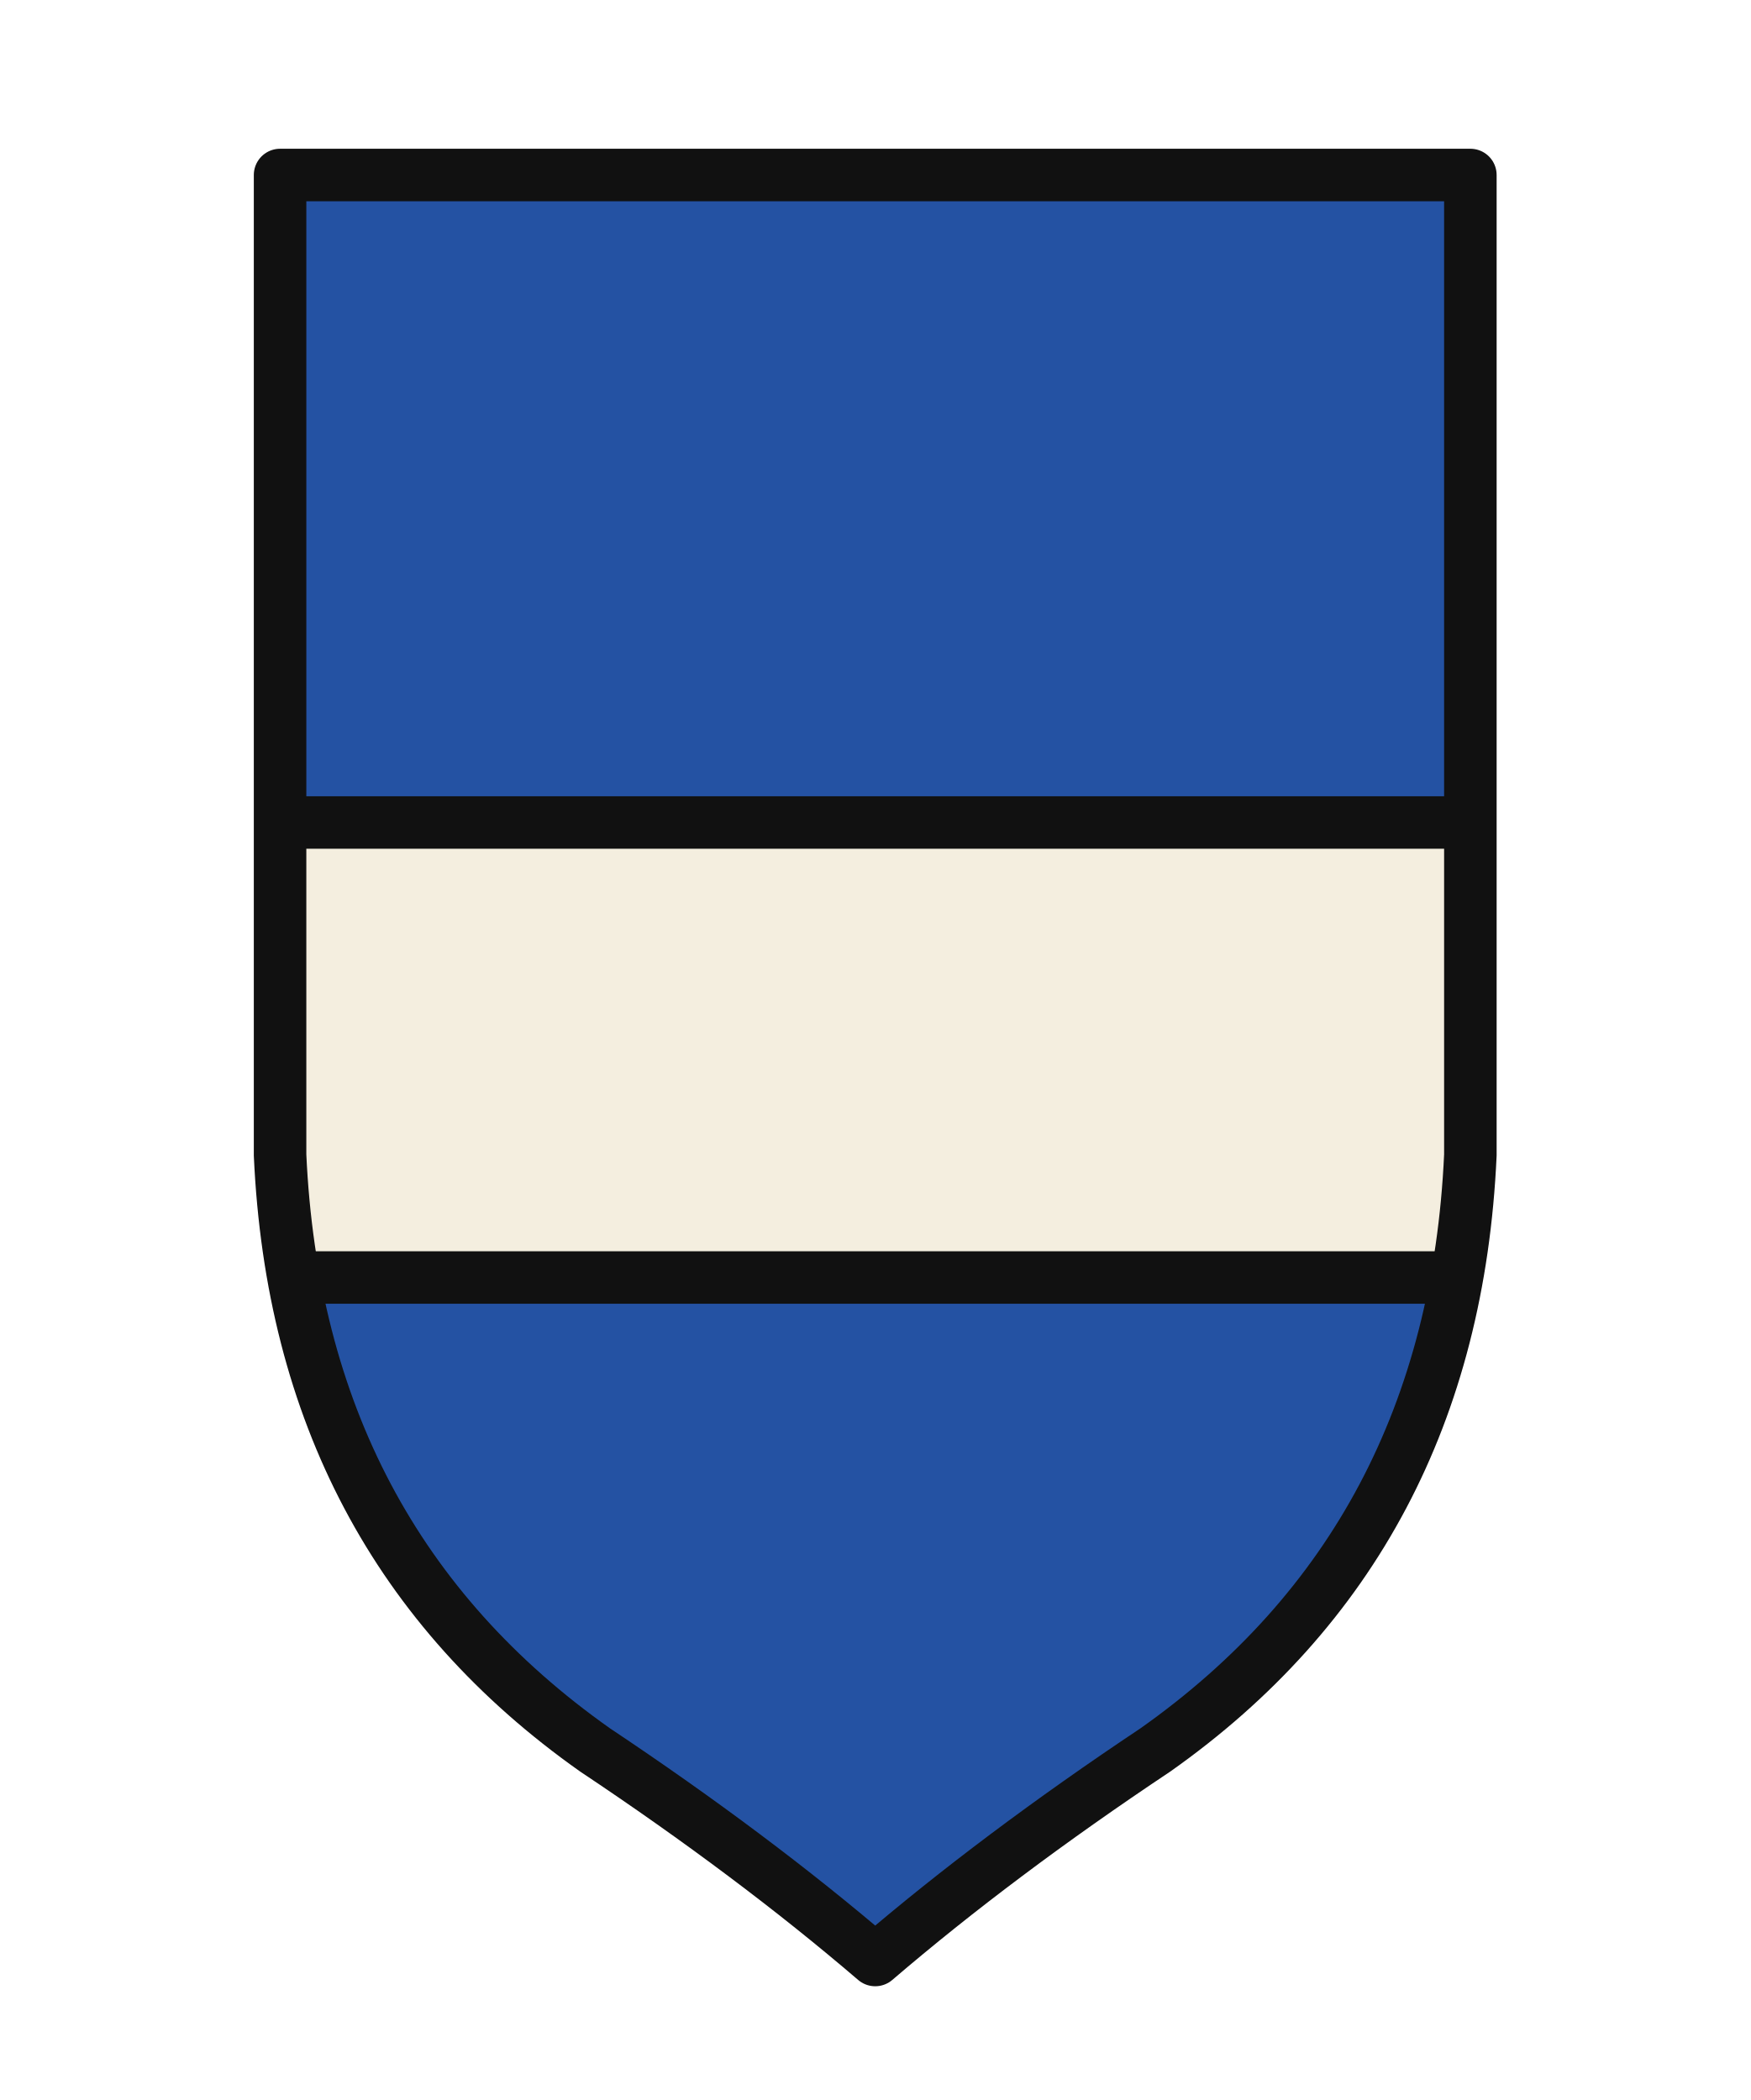
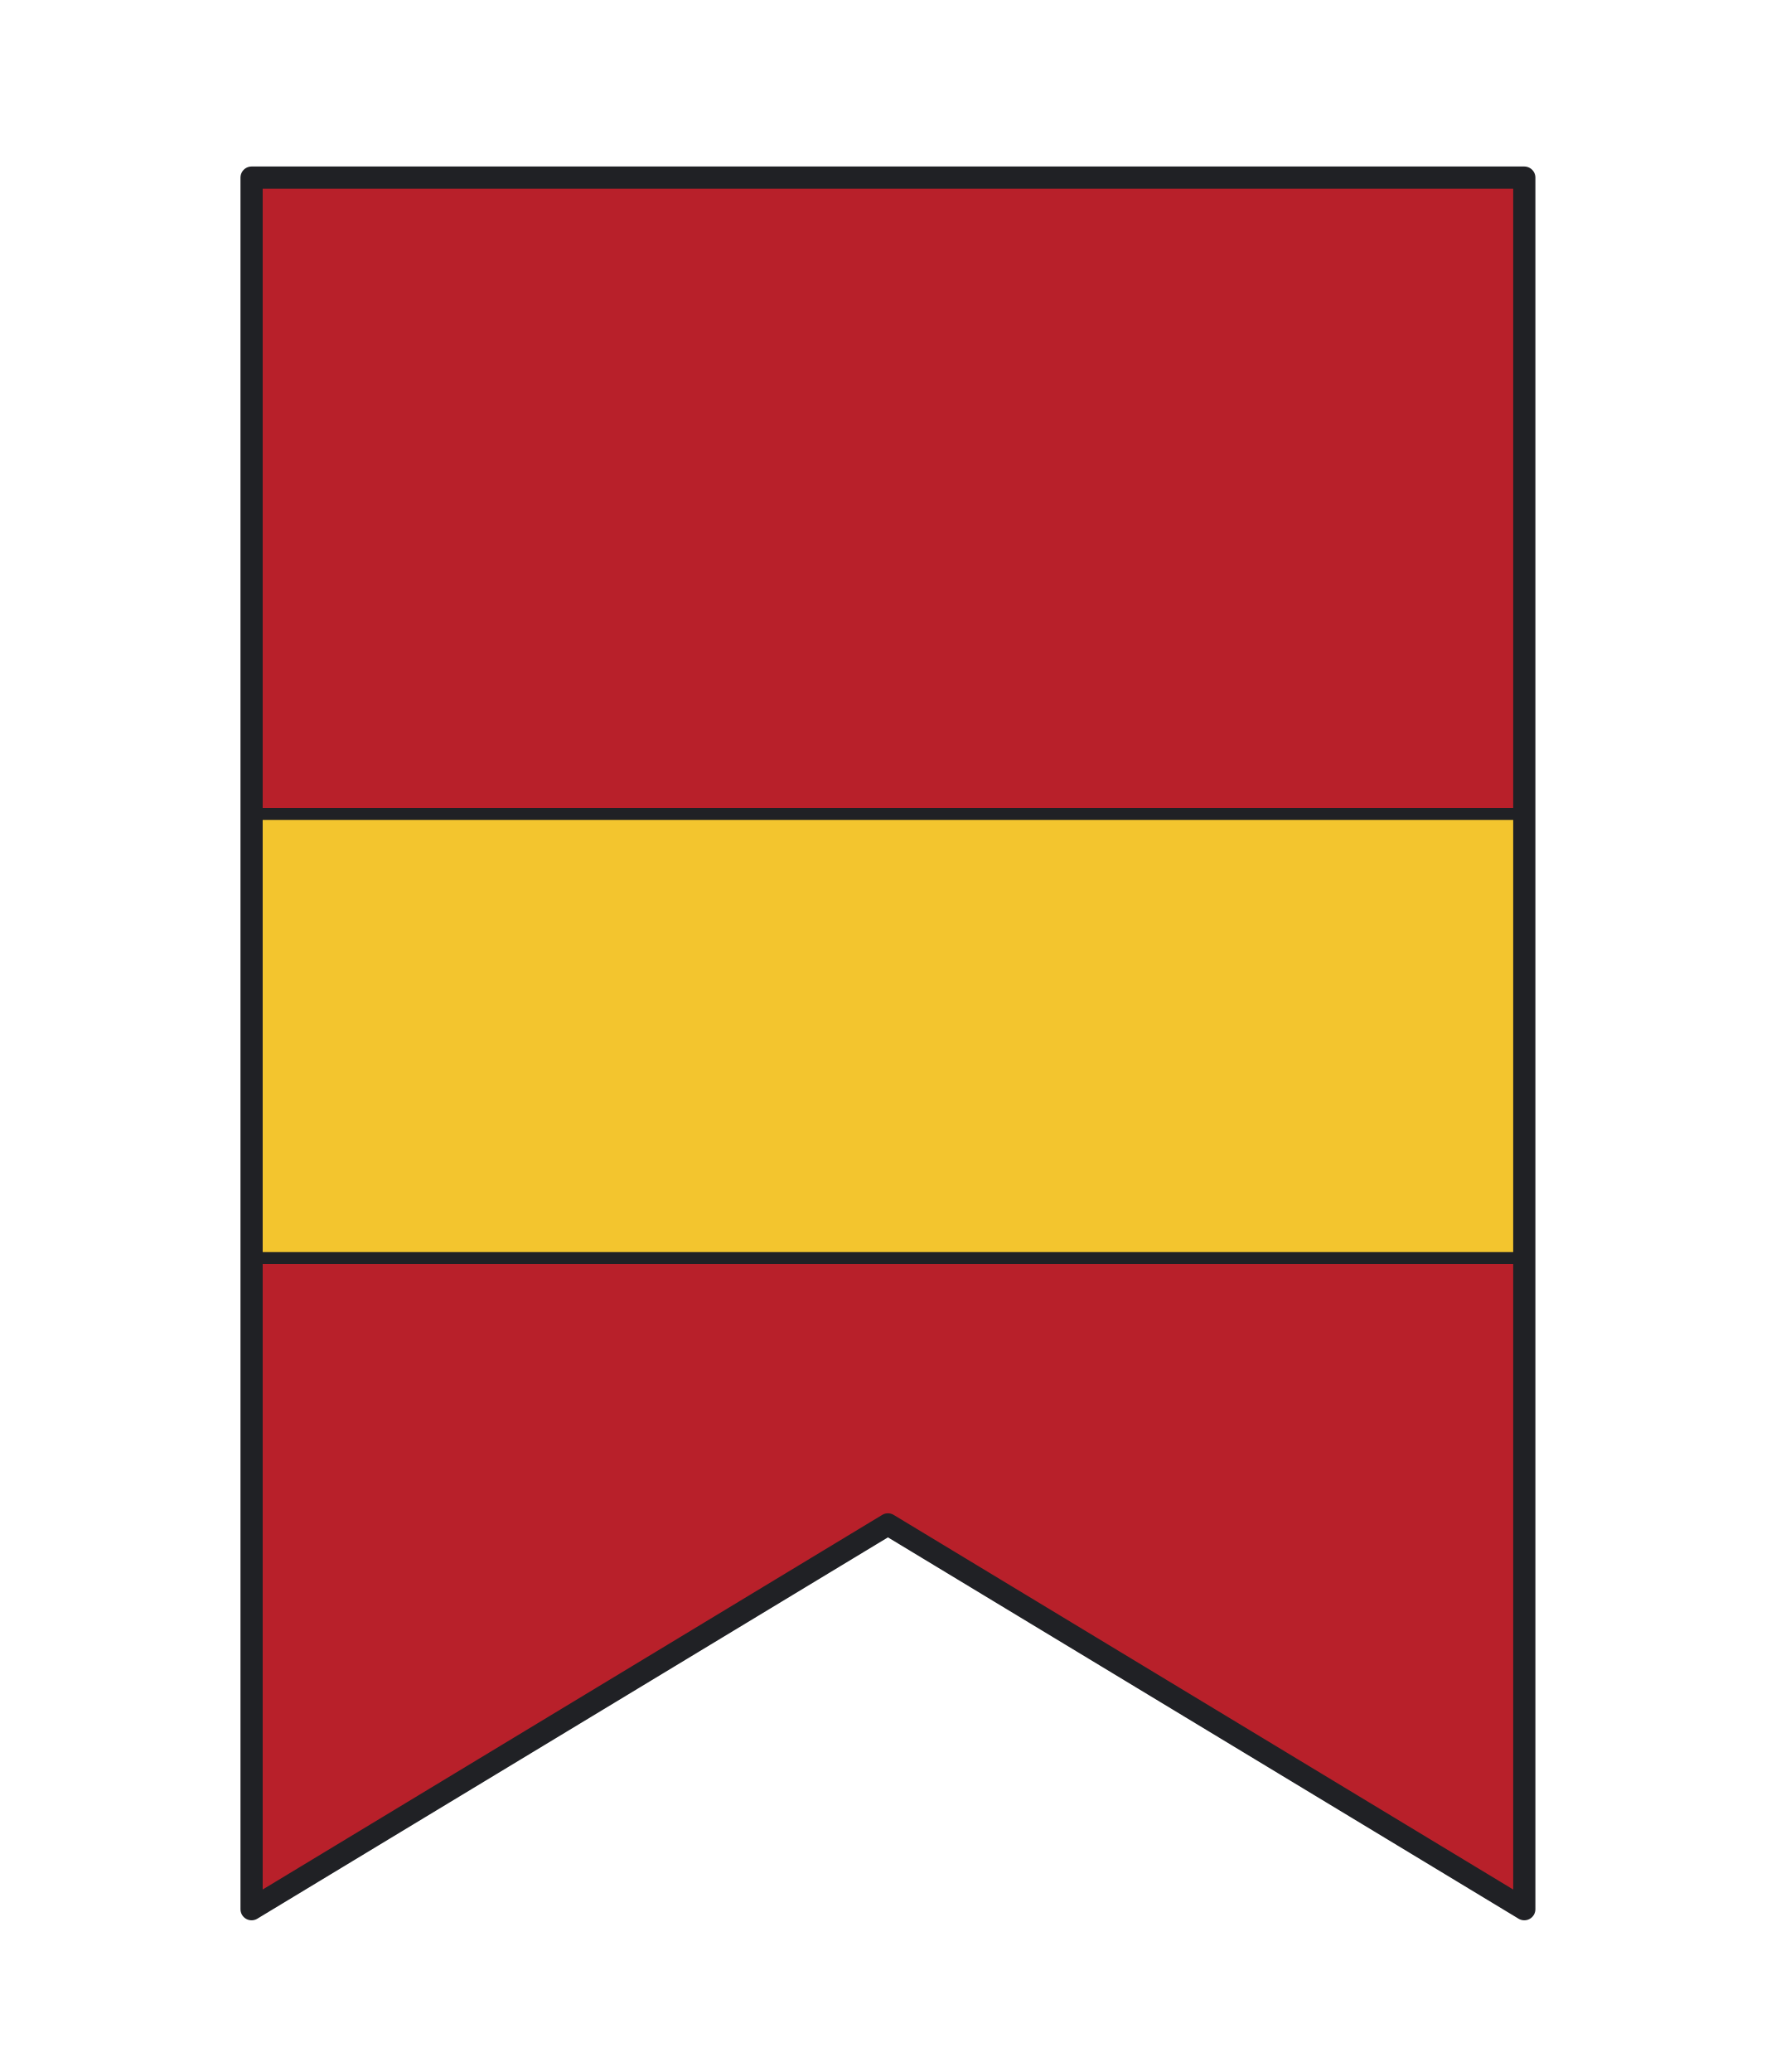
- <svg xmlns="http://www.w3.org/2000/svg" viewBox="0 0 100 120">
+ <svg xmlns="http://www.w3.org/2000/svg" width="480" height="560" viewBox="0 0 240 280">
  <defs>
-     <clipPath id="clip-banner-003.svg">
-       <path d="M16 10 L84 10 L84 66 Q83 88 66 100 Q57 106 50 112 Q43 106 34 100 Q17 88 16 66 Z" />
+     <clipPath id="clip-banner-003">
+       <path d="M34 24 H206 V258 L120 206 L34 258 Z" />
    </clipPath>
  </defs>
-   <g clip-path="url(#clip-banner-003.svg)">
-     <rect x="0" y="0" width="100" height="120" fill="#2452A3" />
-     <rect x="0" y="47" width="100" height="26" fill="#F4EEDF" stroke="#111111" stroke-width="3" stroke-linejoin="round" stroke-linecap="round" />
+   <g clip-path="url(#clip-banner-003)">
+     <rect width="240" height="280" fill="#B8202A" />
+     <rect y="110" width="240" height="60" fill="#F3C52E" stroke="#202125" stroke-width="1.6" />
  </g>
-   <path d="M16 10 L84 10 L84 66 Q83 88 66 100 Q57 106 50 112 Q43 106 34 100 Q17 88 16 66 Z" fill="none" stroke="#111111" stroke-width="3" stroke-linejoin="round" stroke-linecap="round" />
+   <path d="M34 24 H206 V258 L120 206 L34 258 Z" fill="none" stroke="#202125" stroke-width="3" stroke-linejoin="round" />
</svg>
